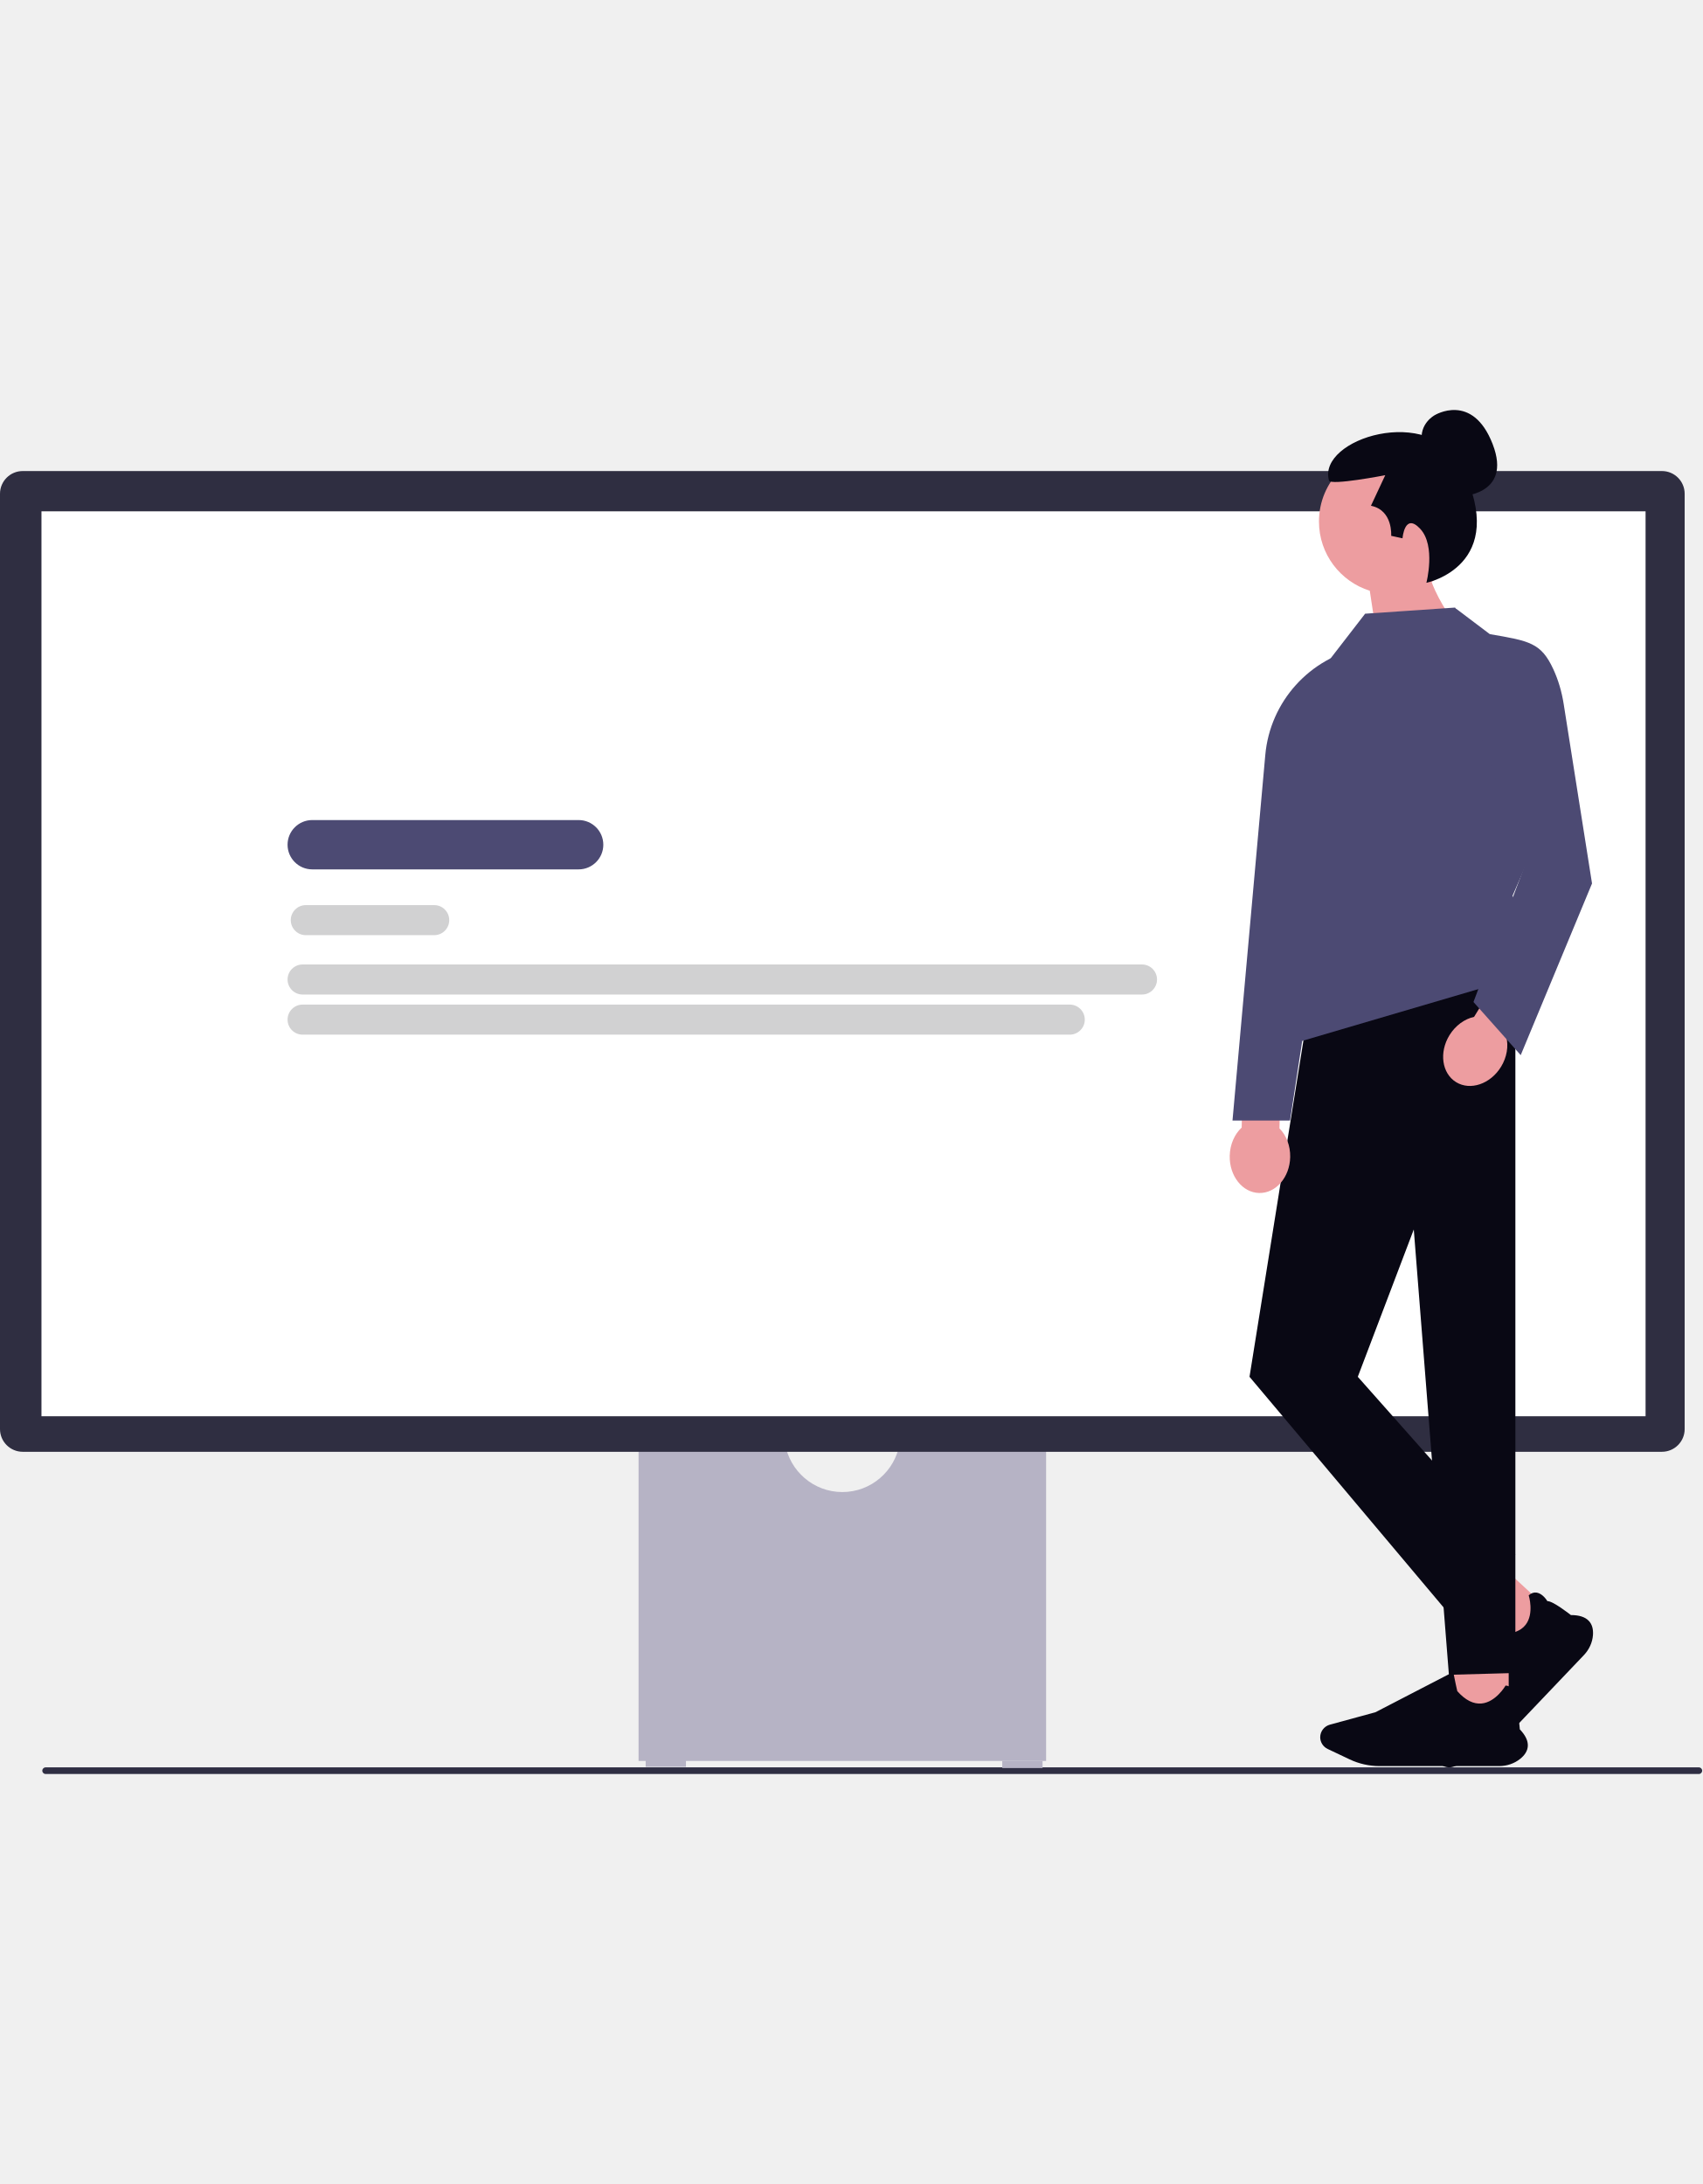
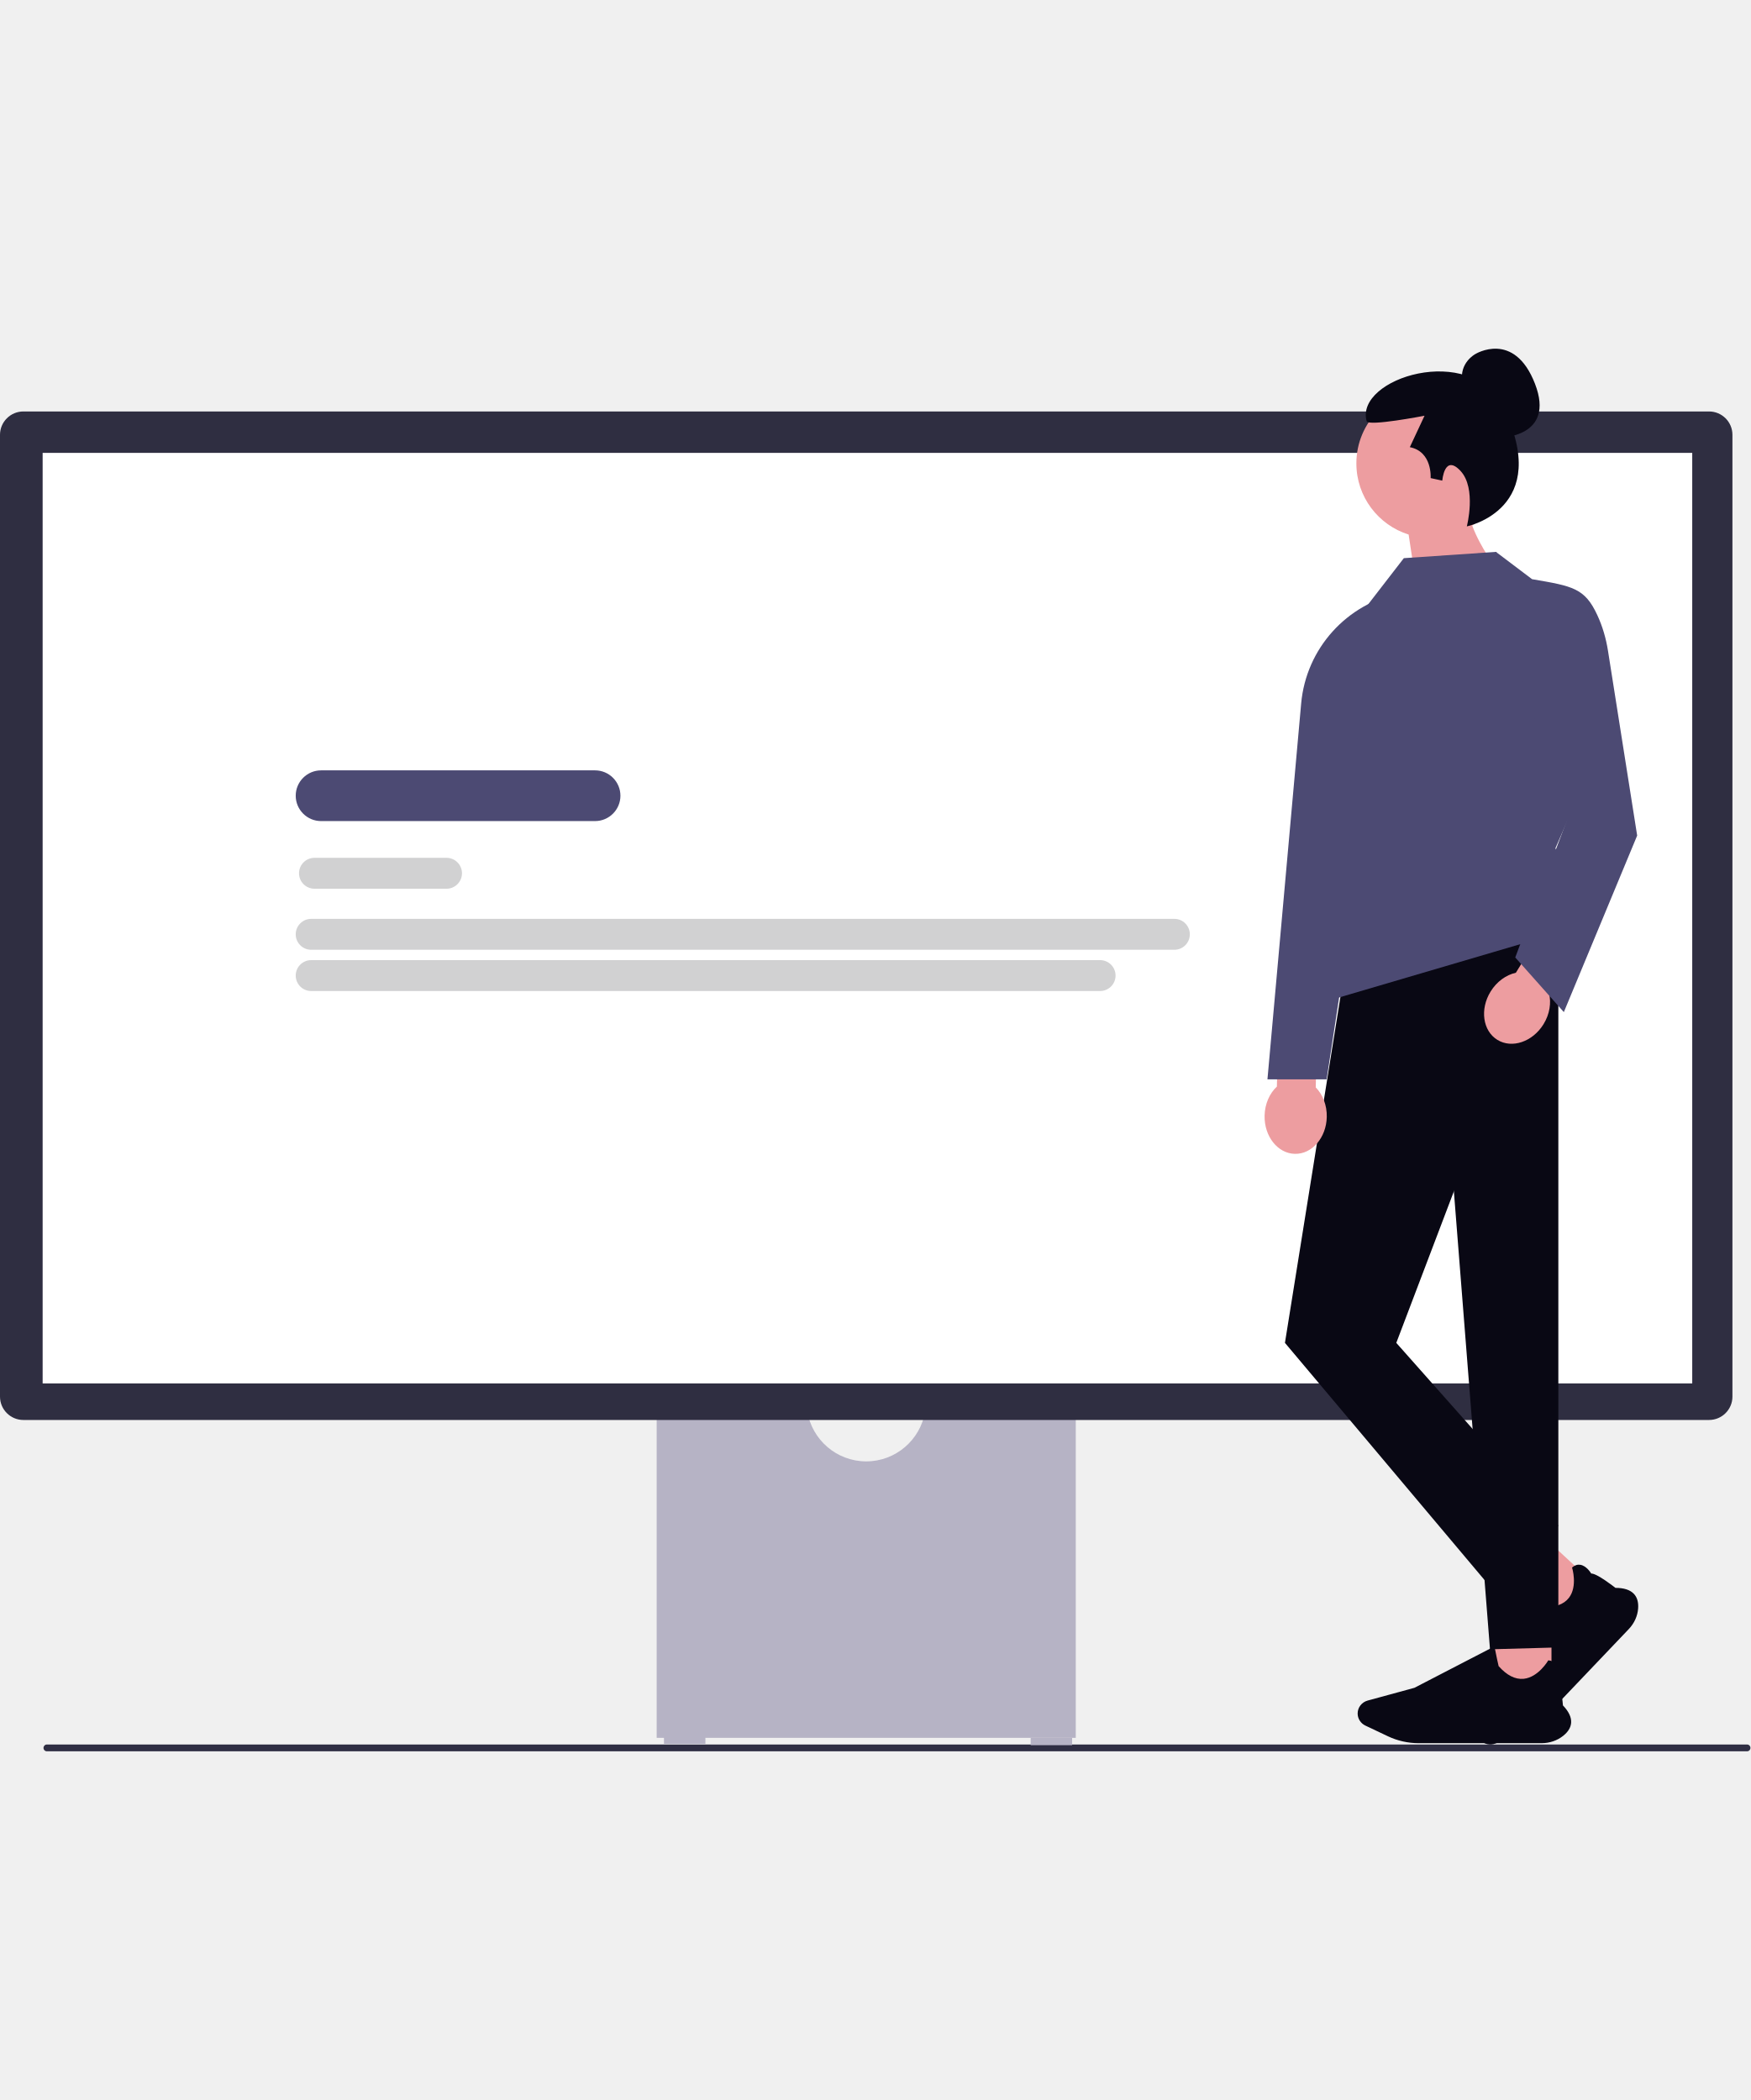
- <svg xmlns="http://www.w3.org/2000/svg" width="120" height="154" viewBox="0 0 610.82 489.571">
+ <svg xmlns="http://www.w3.org/2000/svg" width="200" height="240" viewBox="0 0 610.82 489.571">
  <path d="m15.18,488.381c0,.66.53,1.19,1.19,1.19h593.26c.66,0,1.19-.53,1.19-1.19s-.53-1.19-1.19-1.19H16.37c-.66,0-1.19.53-1.19,1.19Z" fill="#2f2e43" stroke-width="0" />
  <path d="m322.818,370.945c-1.629,9.874-10.221,17.43-20.549,17.43s-18.92-7.556-20.549-17.43h-52.573v113.935h146.245v-113.935h-52.573l0-0Z" fill="#b6b3c5" stroke-width="0" />
  <rect x="231.697" y="484.455" width="14.454" height="2.551" fill="#b6b3c5" stroke-width="0" />
  <rect x="359.662" y="484.881" width="14.454" height="2.551" fill="#b6b3c5" stroke-width="0" />
  <path d="m596.385,373.921H8.153c-4.496,0-8.153-3.658-8.153-8.153V30.064c0-4.495,3.657-8.153,8.153-8.153h588.232c4.496,0,8.153,3.658,8.153,8.153v335.703c0,4.495-3.658,8.153-8.153,8.153v-0Z" fill="#2f2e41" stroke-width="0" />
  <rect x="14.88" y="36.366" width="575.629" height="324.801" fill="#fff" stroke-width="0" />
  <path d="m522.121,161.103h-31.409c-2.729,0-4.95-2.22-4.95-4.95s2.22-4.95,4.95-4.95h31.409c2.729,0,4.95,2.22,4.95,4.95s-2.22,4.95-4.95,4.95Z" fill="#d1d1d2" stroke-width="0" />
  <path d="m558.242,161.103h-14.658c-2.729,0-4.95-2.22-4.95-4.95s2.22-4.95,4.95-4.95h14.658c2.729,0,4.95,2.22,4.95,4.95s-2.22,4.95-4.95,4.95Z" fill="#d1d1d2" stroke-width="0" />
  <path d="m207.647,164.883h-95.604c-4.88,0-8.851-3.971-8.851-8.851s3.97-8.851,8.851-8.851h95.604c4.881,0,8.851,3.971,8.851,8.851s-3.97,8.851-8.851,8.851Z" fill="#4c4a73" stroke-width="0" />
  <path d="m155.813,188.496h-46.074c-2.975,0-5.395-2.42-5.395-5.395,0-2.975,2.42-5.396,5.395-5.396h46.074c2.975,0,5.395,2.42,5.395,5.396,0,2.975-2.42,5.395-5.395,5.395Z" fill="#d1d1d2" stroke-width="0" />
  <path d="m409.797,209.805H108.587c-2.975,0-5.395-2.42-5.395-5.396s2.42-5.396,5.395-5.396h301.209c2.975,0,5.395,2.42,5.395,5.396s-2.42,5.396-5.395,5.396Z" fill="#d1d1d2" stroke-width="0" />
  <path d="m383.88,224.203H108.587c-2.975,0-5.395-2.42-5.395-5.396,0-2.975,2.42-5.395,5.395-5.395h275.293c2.975,0,5.395,2.42,5.395,5.395,0,2.975-2.42,5.396-5.395,5.396Z" fill="#d1d1d2" stroke-width="0" />
  <polygon points="557.342 432.037 543.525 446.546 528.799 432.933 542.616 418.424 557.342 432.037" fill="#ed9da0" stroke-width="0" />
  <path d="m568.378,446.897l-29.37,30.839c-2.51,2.636-5.646,4.718-9.067,6.022l-8.188,3.121c-1.693.645-3.642.272-4.966-.952-1.552-1.435-1.945-3.734-.956-5.591l7.876-14.774,8.405-29.962.091.056c2.286,1.408,5.754,3.521,6.001,3.61,4.352.154,7.468-.94,9.261-3.253,3.128-4.033,1.144-10.471,1.123-10.536l-.016-.049.04-.034c.912-.779,1.872-1.09,2.855-.926,2.086.349,3.578,2.691,3.796,3.052,1.957-.082,7.967,4.624,8.45,5.006,2.95-.008,5.113.692,6.428,2.08,1.15,1.213,1.65,2.936,1.488,5.119-.195,2.627-1.351,5.174-3.253,7.172l0-0Z" fill="#090814" stroke-width="0" />
  <rect x="521.198" y="448.741" width="20.193" height="19.895" fill="#ed9da0" stroke-width="0" />
  <path d="m537.944,486.733h-42.923c-3.669,0-7.355-.828-10.662-2.394l-7.913-3.748c-1.636-.775-2.693-2.431-2.693-4.22,0-2.097,1.433-3.953,3.485-4.512l16.325-4.451,27.928-14.463.021.104c.522,2.606,1.332,6.543,1.434,6.782,2.864,3.233,5.806,4.722,8.745,4.429,5.126-.512,8.533-6.343,8.567-6.402l.026-.045.052.005c1.2.122,2.088.599,2.639,1.418,1.169,1.737.456,4.412.339,4.816,1.4,1.35,2.029,8.888,2.077,9.497,2.025,2.114,2.987,4.147,2.859,6.042-.111,1.656-1.044,3.195-2.771,4.572-2.078,1.657-4.754,2.57-7.535,2.57Z" fill="#090814" stroke-width="0" />
  <polygon points="543.788 198.181 472.235 198.216 448.384 347.007 519.937 432.051 543.788 410.79 487.241 347.007 543.788 198.181" fill="#090814" stroke-width="0" />
  <polygon points="501.496 220.115 543.788 198.181 543.788 453.312 519.937 453.967 501.496 220.115" fill="#090814" stroke-width="0" />
  <path d="m459.133,257.848l.504-23.225-13.56-.294-.504,23.225c-2.53,2.349-4.2,5.998-4.29,10.135-.157,7.24,4.573,13.214,10.564,13.344s10.976-5.633,11.133-12.873c.09-4.138-1.421-7.856-3.846-10.312v-0Z" fill="#ed9da0" stroke-width="0" />
  <path d="m523.436,31.03s19.465-.042,12.194-18.798-20.812-10.358-20.812-10.358c0,0-5.705,3.014-4.529,9.737" fill="#090814" stroke-width="0" />
  <path d="m525.384,40.027c0-14.38-11.657-26.038-26.038-26.038s-26.038,11.657-26.038,26.038c0,11.662,7.668,21.533,18.237,24.847l5.034,33.266,25.66-21.384s-5.544-7.061-8.516-15.022c7.026-4.663,11.661-12.642,11.661-21.707Z" fill="#ed9da0" stroke-width="0" />
  <path d="m511.856,62.022s3.458-13.257-2.196-19.352c-5.641-6.082-6.37,3.381-6.37,3.381l-4.07-.885s.708-9.202-7.256-10.795l5.132-10.972s-19.648,3.815-20.19,1.912c-4.261-14.974,36.39-27.765,47.62-4.92,17.466,35.53-12.671,41.632-12.671,41.632h-0Z" fill="#090814" stroke-width="0" />
  <path d="m488.858,85.218h-0c-18.903,3.694-33.092,19.433-34.813,38.617l-11.766,131.195h20.648l25.931-169.812v-0Z" fill="#4c4a73" stroke-width="0" />
  <polyline points="469.334 189.746 466.119 226.789 553.408 201.116 542.772 174.342 562.578 128.863 522.148 70.914 489.873 73.115 477.403 89.253" fill="#4c4a73" stroke-width="0" />
  <path d="m540.519,224.925l12.175-19.784-11.552-7.109-12.175,19.784c-3.37.748-6.656,3.052-8.825,6.577-3.795,6.167-2.734,13.712,2.37,16.853,5.104,3.141,12.318.687,16.113-5.48,2.169-3.525,2.745-7.496,1.894-10.842h0Z" fill="#ed9da0" stroke-width="0" />
  <path d="m515.547,71.648l7.038-.292,12.033,9.094c14.259,2.432,18.394,3.113,22.763,12.532,1.836,3.958,3.053,8.174,3.733,12.483l10.18,64.475-25.588,61.616-16.956-19.072,18.126-48.173-3.011-11.523" fill="#4c4a73" stroke-width="0" />
</svg>
